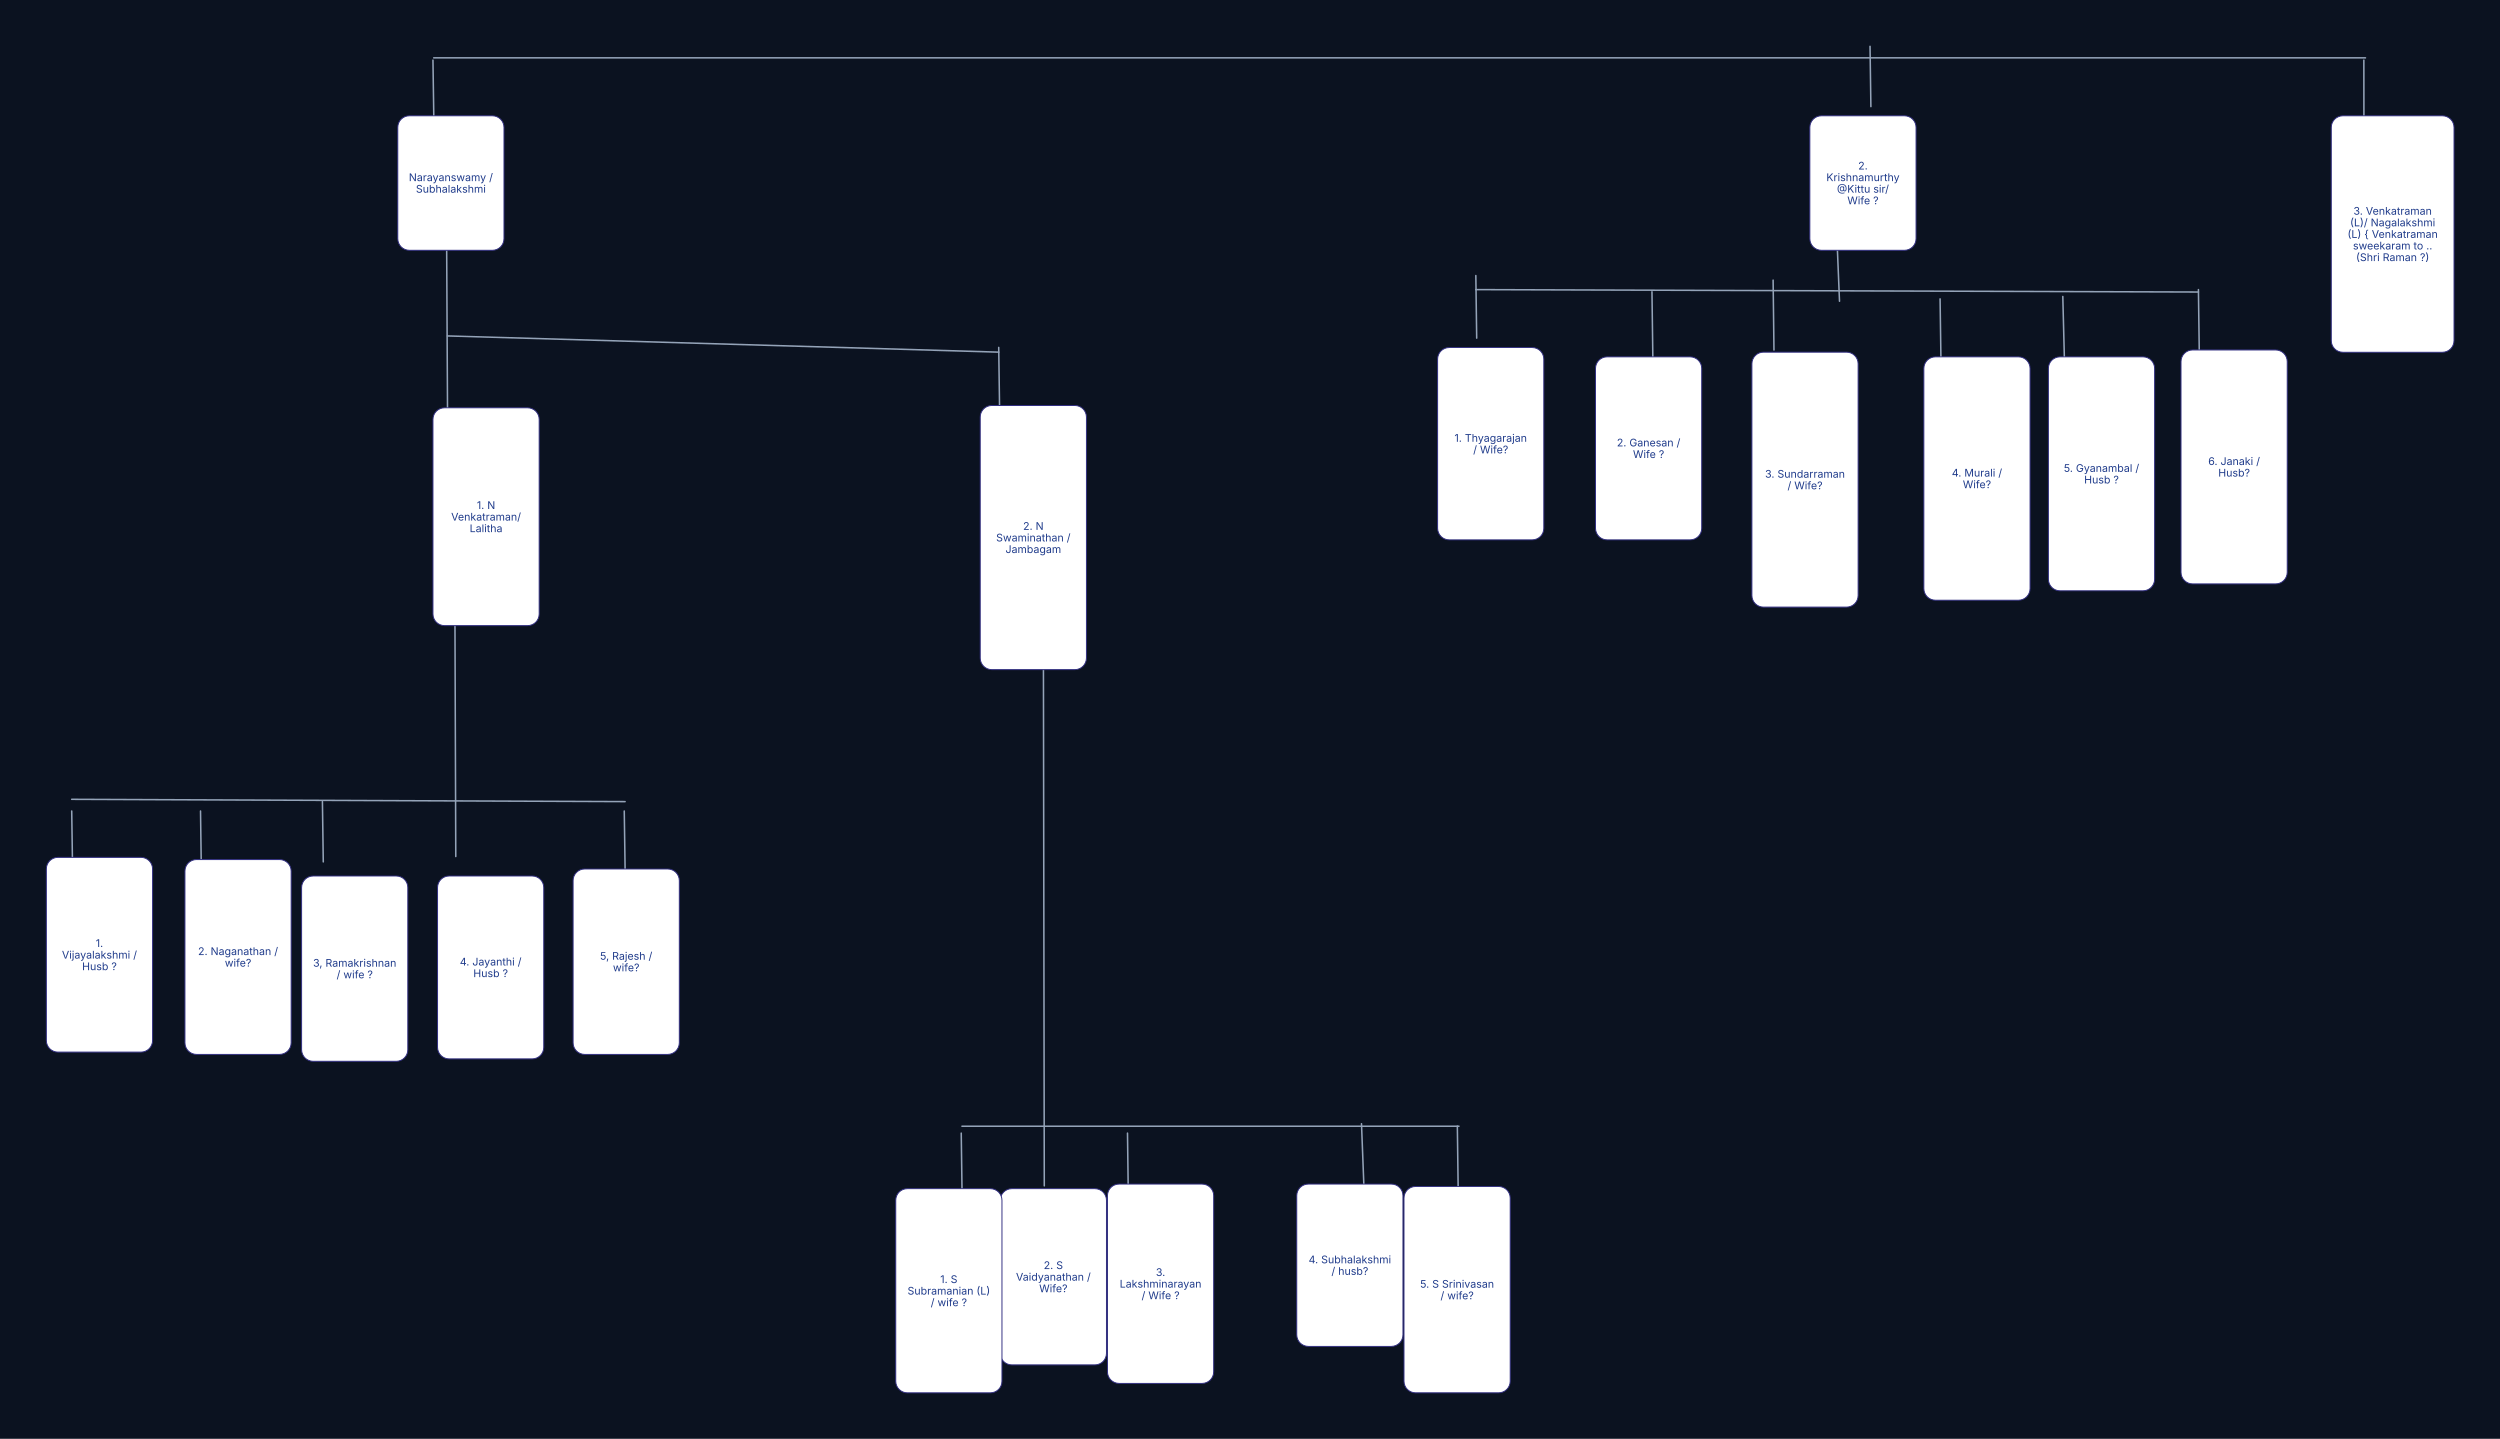
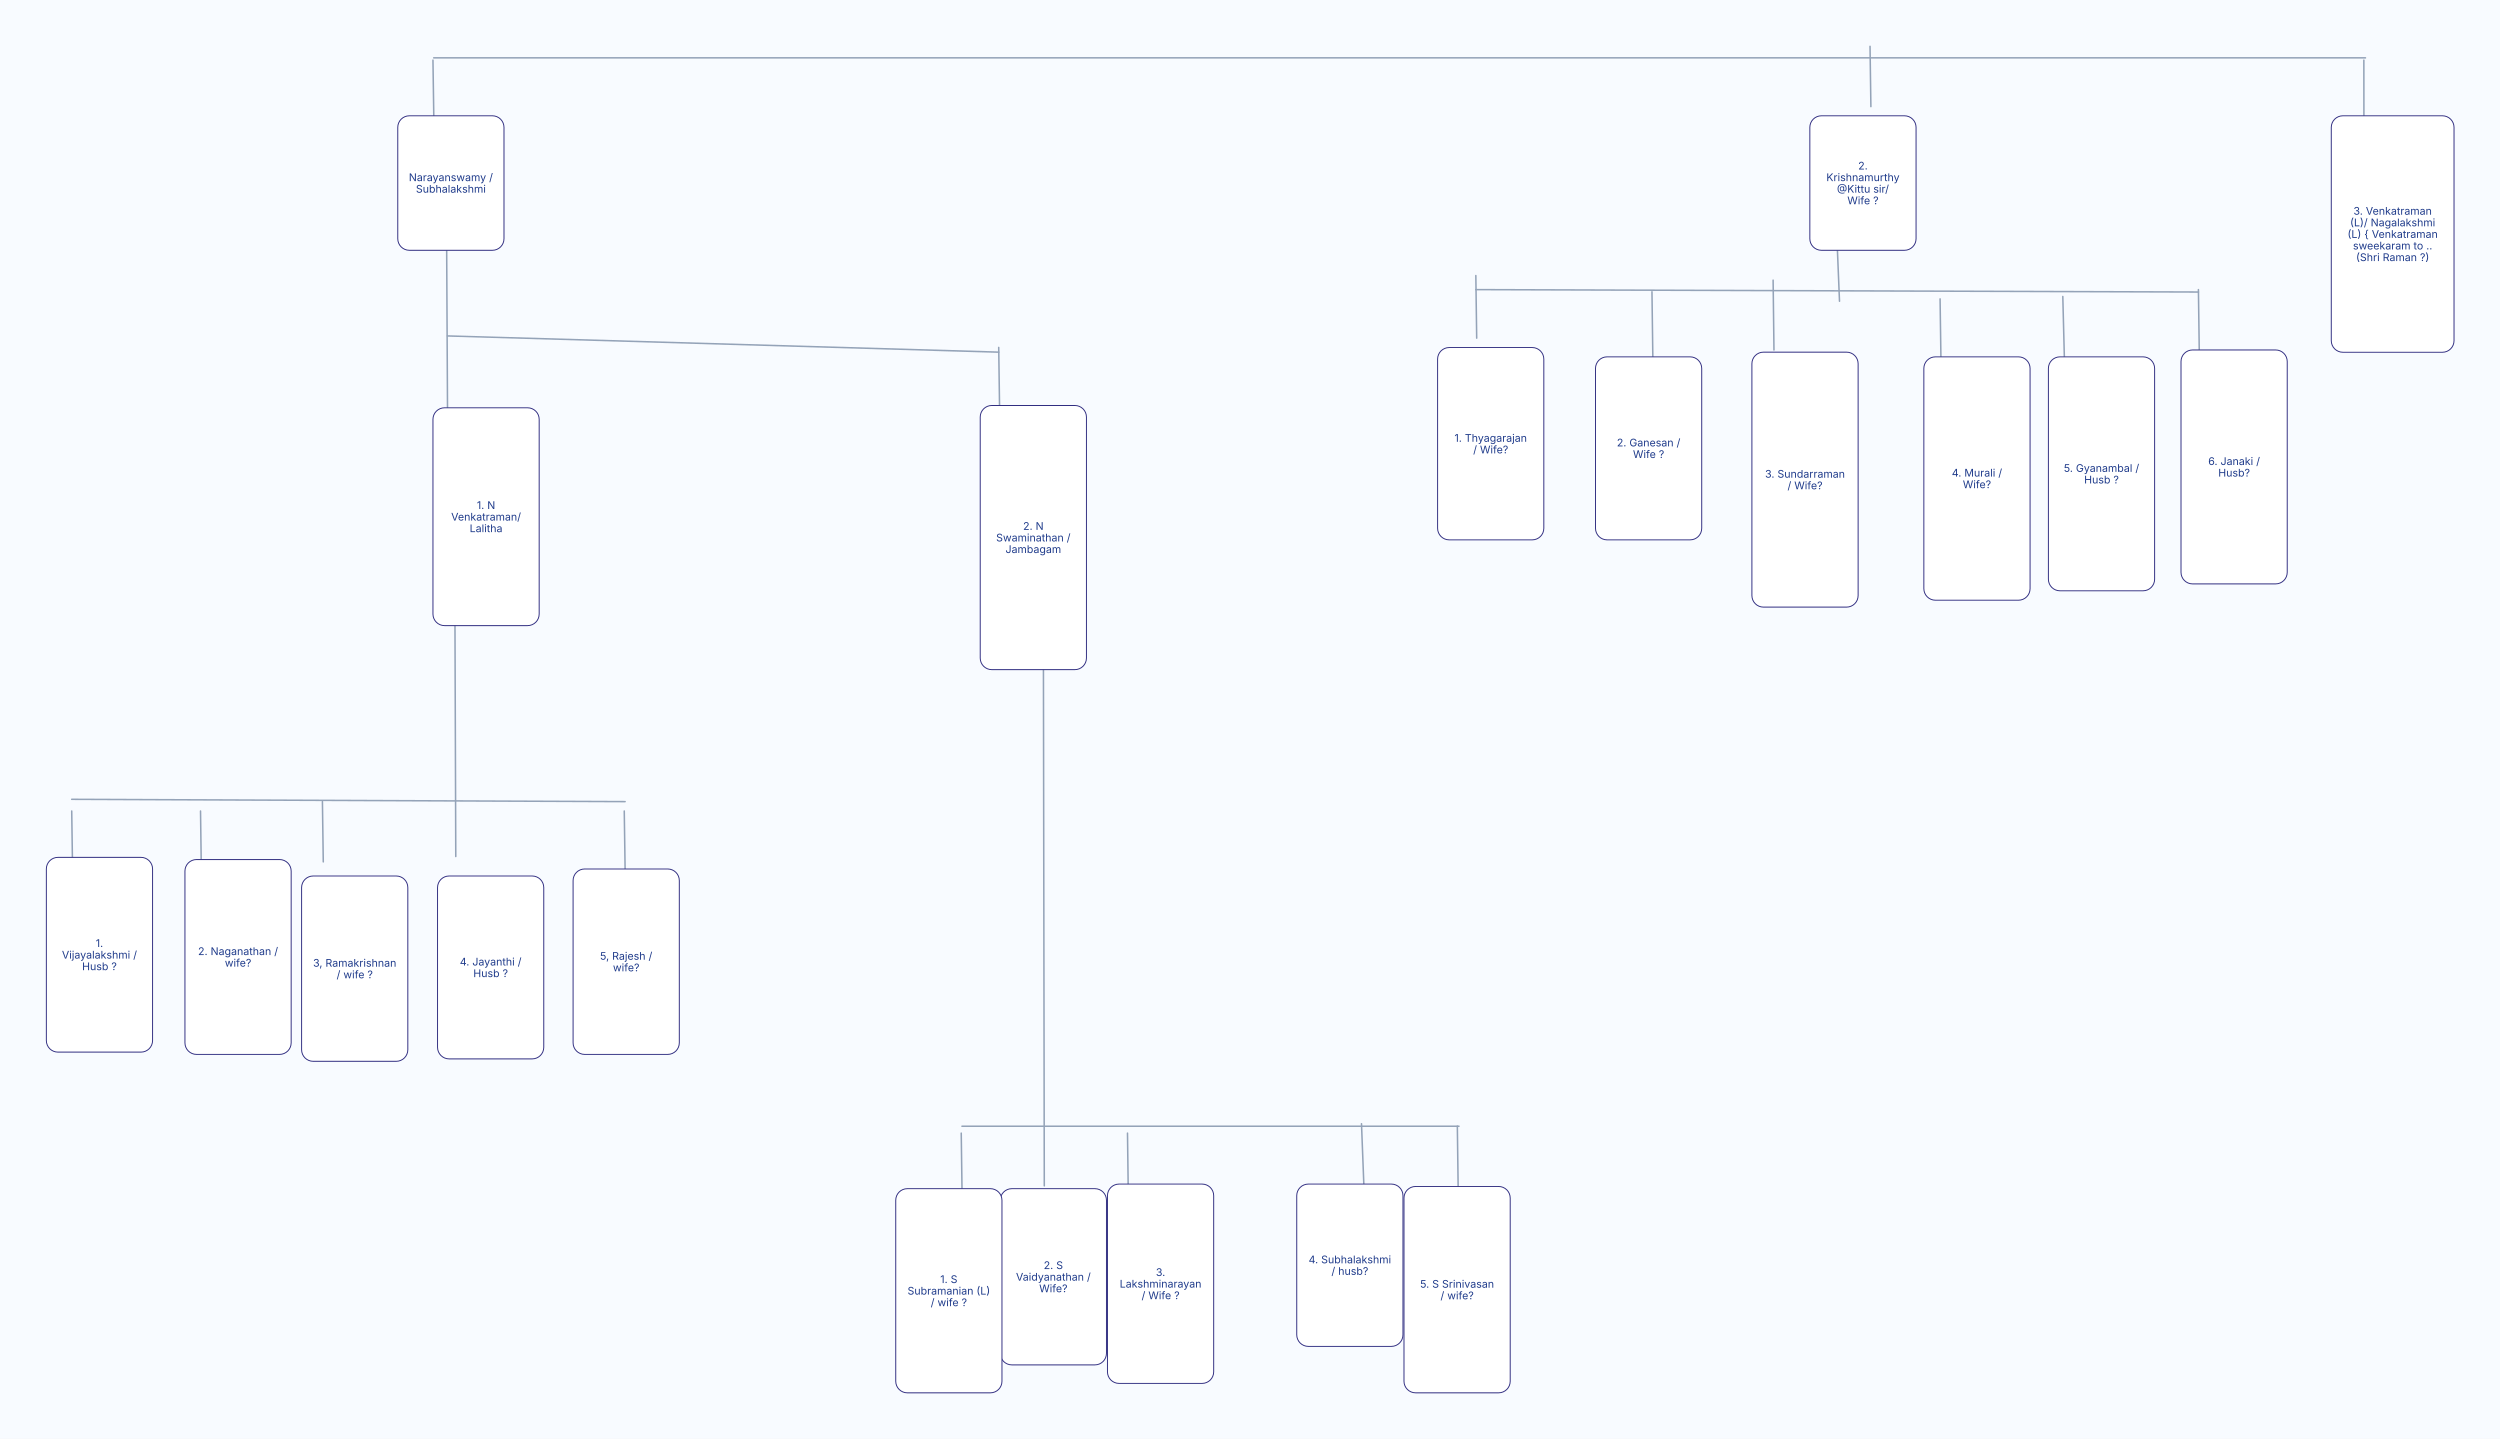
<svg xmlns="http://www.w3.org/2000/svg" width="2589" height="1490" viewBox="0 0 2589 1490" role="img" aria-labelledby="title desc">
-   <rect x="0" y="0" width="2589" height="1490" fill="#0b1220" />
+   <rect x="0" y="0" width="2589" height="1490" fill="#F8FBFF" />
  <line x1="1034.27" y1="359.81" x2="1035.15" y2="422.19" stroke="#94a3b8" stroke-width="1.6" stroke-linecap="round" />
  <line x1="462.54" y1="251.72" x2="463.43" y2="422.31" stroke="#94a3b8" stroke-width="1.6" stroke-linecap="round" />
  <line x1="463.36" y1="347.89" x2="1034.34" y2="364.69" stroke="#94a3b8" stroke-width="1.6" stroke-linecap="round" />
  <line x1="471.15" y1="640.74" x2="472.00" y2="886.98" stroke="#94a3b8" stroke-width="1.6" stroke-linecap="round" />
  <line x1="74.27" y1="827.77" x2="647.33" y2="830.15" stroke="#94a3b8" stroke-width="1.6" stroke-linecap="round" />
  <line x1="333.90" y1="830.15" x2="334.78" y2="892.54" stroke="#94a3b8" stroke-width="1.6" stroke-linecap="round" />
  <line x1="1167.63" y1="1173.49" x2="1168.44" y2="1236.09" stroke="#94a3b8" stroke-width="1.6" stroke-linecap="round" />
  <line x1="996.24" y1="1166.34" x2="1510.89" y2="1166.34" stroke="#94a3b8" stroke-width="1.6" stroke-linecap="round" />
  <line x1="995.46" y1="1173.49" x2="996.31" y2="1236.09" stroke="#94a3b8" stroke-width="1.6" stroke-linecap="round" />
  <line x1="1080.58" y1="688.95" x2="1081.46" y2="1228.04" stroke="#94a3b8" stroke-width="1.6" stroke-linecap="round" />
  <line x1="1409.96" y1="1163.74" x2="1412.37" y2="1226.12" stroke="#94a3b8" stroke-width="1.6" stroke-linecap="round" />
  <line x1="1509.22" y1="1166.23" x2="1510.11" y2="1233.49" stroke="#94a3b8" stroke-width="1.6" stroke-linecap="round" />
  <line x1="1936.61" y1="48.00" x2="1937.49" y2="110.38" stroke="#94a3b8" stroke-width="1.6" stroke-linecap="round" />
  <line x1="2448.00" y1="62.31" x2="2448.07" y2="122.42" stroke="#94a3b8" stroke-width="1.6" stroke-linecap="round" />
  <line x1="1902.54" y1="251.83" x2="1904.99" y2="311.94" stroke="#94a3b8" stroke-width="1.6" stroke-linecap="round" />
  <line x1="74.27" y1="839.92" x2="75.15" y2="900.15" stroke="#94a3b8" stroke-width="1.6" stroke-linecap="round" />
  <line x1="207.66" y1="839.92" x2="208.48" y2="900.15" stroke="#94a3b8" stroke-width="1.6" stroke-linecap="round" />
  <line x1="646.48" y1="839.92" x2="647.36" y2="900.15" stroke="#94a3b8" stroke-width="1.6" stroke-linecap="round" />
  <line x1="449.19" y1="59.92" x2="2449.67" y2="59.92" stroke="#94a3b8" stroke-width="1.6" stroke-linecap="round" />
  <line x1="448.37" y1="62.31" x2="449.26" y2="122.42" stroke="#94a3b8" stroke-width="1.6" stroke-linecap="round" />
  <line x1="1528.37" y1="285.39" x2="1529.26" y2="350.15" stroke="#94a3b8" stroke-width="1.6" stroke-linecap="round" />
  <line x1="1710.78" y1="302.19" x2="1711.67" y2="369.56" stroke="#94a3b8" stroke-width="1.6" stroke-linecap="round" />
  <line x1="1836.24" y1="290.15" x2="1837.12" y2="362.42" stroke="#94a3b8" stroke-width="1.6" stroke-linecap="round" />
  <line x1="2009.15" y1="309.56" x2="2010.04" y2="372.06" stroke="#94a3b8" stroke-width="1.6" stroke-linecap="round" />
  <line x1="2136.24" y1="307.07" x2="2137.90" y2="372.06" stroke="#94a3b8" stroke-width="1.6" stroke-linecap="round" />
  <line x1="2276.68" y1="299.92" x2="2277.57" y2="364.91" stroke="#94a3b8" stroke-width="1.6" stroke-linecap="round" />
  <line x1="1528.37" y1="299.92" x2="2276.72" y2="302.42" stroke="#94a3b8" stroke-width="1.6" stroke-linecap="round" />
  <rect x="411.93" y="119.92" width="110.00" height="139.28" rx="12" ry="12" fill="#ffffff" stroke="#312e81" stroke-width="1" />
  <text x="466.93" y="187.56" text-anchor="middle" font-family="Inter, sans-serif" font-size="11" fill="#1e3a8a">Narayanswamy /</text>
  <text x="466.93" y="199.56" text-anchor="middle" font-family="Inter, sans-serif" font-size="11" fill="#1e3a8a">Subhalakshmi</text>
  <rect x="448.37" y="422.31" width="110.00" height="225.58" rx="12" ry="12" fill="#ffffff" stroke="#312e81" stroke-width="1" />
  <text x="503.37" y="527.10" text-anchor="middle" font-family="Inter, sans-serif" font-size="11" fill="#1e3a8a">1. N</text>
  <text x="503.37" y="539.10" text-anchor="middle" font-family="Inter, sans-serif" font-size="11" fill="#1e3a8a">Venkatraman/</text>
  <text x="503.37" y="551.10" text-anchor="middle" font-family="Inter, sans-serif" font-size="11" fill="#1e3a8a">Lalitha</text>
  <rect x="1015.12" y="419.92" width="110.00" height="273.56" rx="12" ry="12" fill="#ffffff" stroke="#312e81" stroke-width="1" />
  <text x="1070.12" y="548.71" text-anchor="middle" font-family="Inter, sans-serif" font-size="11" fill="#1e3a8a">2. N</text>
  <text x="1070.12" y="560.71" text-anchor="middle" font-family="Inter, sans-serif" font-size="11" fill="#1e3a8a">Swaminathan /</text>
  <text x="1070.12" y="572.71" text-anchor="middle" font-family="Inter, sans-serif" font-size="11" fill="#1e3a8a">Jambagam</text>
  <rect x="191.53" y="890.15" width="110.00" height="201.79" rx="12" ry="12" fill="#ffffff" stroke="#312e81" stroke-width="1" />
  <text x="246.53" y="989.05" text-anchor="middle" font-family="Inter, sans-serif" font-size="11" fill="#1e3a8a">2. Naganathan /</text>
  <text x="246.53" y="1001.05" text-anchor="middle" font-family="Inter, sans-serif" font-size="11" fill="#1e3a8a">wife?</text>
  <rect x="48.00" y="887.89" width="110.00" height="201.68" rx="12" ry="12" fill="#ffffff" stroke="#312e81" stroke-width="1" />
  <text x="103.00" y="980.72" text-anchor="middle" font-family="Inter, sans-serif" font-size="11" fill="#1e3a8a">1.</text>
  <text x="103.00" y="992.72" text-anchor="middle" font-family="Inter, sans-serif" font-size="11" fill="#1e3a8a">Vijayalakshmi /</text>
  <text x="103.00" y="1004.72" text-anchor="middle" font-family="Inter, sans-serif" font-size="11" fill="#1e3a8a">Husb ?</text>
  <rect x="1035.86" y="1230.99" width="110.00" height="182.49" rx="12" ry="12" fill="#ffffff" stroke="#312e81" stroke-width="1" />
  <text x="1090.86" y="1314.24" text-anchor="middle" font-family="Inter, sans-serif" font-size="11" fill="#1e3a8a">2. S</text>
  <text x="1090.86" y="1326.24" text-anchor="middle" font-family="Inter, sans-serif" font-size="11" fill="#1e3a8a">Vaidyanathan /</text>
  <text x="1090.86" y="1338.24" text-anchor="middle" font-family="Inter, sans-serif" font-size="11" fill="#1e3a8a">Wife?</text>
  <rect x="927.63" y="1230.99" width="110.00" height="211.43" rx="12" ry="12" fill="#ffffff" stroke="#312e81" stroke-width="1" />
  <text x="982.63" y="1328.71" text-anchor="middle" font-family="Inter, sans-serif" font-size="11" fill="#1e3a8a">1. S</text>
  <text x="982.63" y="1340.71" text-anchor="middle" font-family="Inter, sans-serif" font-size="11" fill="#1e3a8a">Subramanian (L)</text>
  <text x="982.63" y="1352.71" text-anchor="middle" font-family="Inter, sans-serif" font-size="11" fill="#1e3a8a">/ wife ?</text>
  <rect x="1146.89" y="1226.23" width="110.00" height="206.42" rx="12" ry="12" fill="#ffffff" stroke="#312e81" stroke-width="1" />
  <text x="1201.89" y="1321.44" text-anchor="middle" font-family="Inter, sans-serif" font-size="11" fill="#1e3a8a">3.</text>
  <text x="1201.89" y="1333.44" text-anchor="middle" font-family="Inter, sans-serif" font-size="11" fill="#1e3a8a">Lakshminarayan</text>
  <text x="1201.89" y="1345.44" text-anchor="middle" font-family="Inter, sans-serif" font-size="11" fill="#1e3a8a">/ Wife ?</text>
  <rect x="1342.91" y="1226.23" width="110.00" height="168.09" rx="12" ry="12" fill="#ffffff" stroke="#312e81" stroke-width="1" />
  <text x="1397.91" y="1308.28" text-anchor="middle" font-family="Inter, sans-serif" font-size="11" fill="#1e3a8a">4. Subhalakshmi</text>
  <text x="1397.91" y="1320.28" text-anchor="middle" font-family="Inter, sans-serif" font-size="11" fill="#1e3a8a">/ husb?</text>
  <rect x="1453.97" y="1228.72" width="110.00" height="213.69" rx="12" ry="12" fill="#ffffff" stroke="#312e81" stroke-width="1" />
  <text x="1508.97" y="1333.57" text-anchor="middle" font-family="Inter, sans-serif" font-size="11" fill="#1e3a8a">5. S Srinivasan</text>
  <text x="1508.97" y="1345.57" text-anchor="middle" font-family="Inter, sans-serif" font-size="11" fill="#1e3a8a">/ wife?</text>
  <rect x="2121.32" y="369.56" width="110.00" height="242.27" rx="12" ry="12" fill="#ffffff" stroke="#312e81" stroke-width="1" />
  <text x="2176.32" y="488.70" text-anchor="middle" font-family="Inter, sans-serif" font-size="11" fill="#1e3a8a">5. Gyanambal /</text>
  <text x="2176.32" y="500.70" text-anchor="middle" font-family="Inter, sans-serif" font-size="11" fill="#1e3a8a">Husb ?</text>
  <rect x="2258.65" y="362.42" width="110.00" height="242.27" rx="12" ry="12" fill="#ffffff" stroke="#312e81" stroke-width="1" />
  <text x="2313.65" y="481.55" text-anchor="middle" font-family="Inter, sans-serif" font-size="11" fill="#1e3a8a">6. Janaki /</text>
  <text x="2313.65" y="493.55" text-anchor="middle" font-family="Inter, sans-serif" font-size="11" fill="#1e3a8a">Husb?</text>
  <rect x="1652.30" y="369.56" width="110.00" height="189.52" rx="12" ry="12" fill="#ffffff" stroke="#312e81" stroke-width="1" />
  <text x="1707.30" y="462.32" text-anchor="middle" font-family="Inter, sans-serif" font-size="11" fill="#1e3a8a">2. Ganesan /</text>
  <text x="1707.30" y="474.32" text-anchor="middle" font-family="Inter, sans-serif" font-size="11" fill="#1e3a8a">Wife ?</text>
  <rect x="1488.78" y="359.92" width="110.00" height="199.16" rx="12" ry="12" fill="#ffffff" stroke="#312e81" stroke-width="1" />
  <text x="1543.78" y="457.51" text-anchor="middle" font-family="Inter, sans-serif" font-size="11" fill="#1e3a8a">1. Thyagarajan</text>
  <text x="1543.78" y="469.51" text-anchor="middle" font-family="Inter, sans-serif" font-size="11" fill="#1e3a8a">/ Wife?</text>
  <rect x="1992.34" y="369.56" width="110.00" height="252.02" rx="12" ry="12" fill="#ffffff" stroke="#312e81" stroke-width="1" />
  <text x="2047.34" y="493.57" text-anchor="middle" font-family="Inter, sans-serif" font-size="11" fill="#1e3a8a">4. Murali /</text>
  <text x="2047.34" y="505.57" text-anchor="middle" font-family="Inter, sans-serif" font-size="11" fill="#1e3a8a">Wife?</text>
  <rect x="1814.27" y="364.69" width="110.00" height="264.04" rx="12" ry="12" fill="#ffffff" stroke="#312e81" stroke-width="1" />
  <text x="1869.27" y="494.71" text-anchor="middle" font-family="Inter, sans-serif" font-size="11" fill="#1e3a8a">3. Sundarraman</text>
  <text x="1869.27" y="506.71" text-anchor="middle" font-family="Inter, sans-serif" font-size="11" fill="#1e3a8a">/ Wife?</text>
  <rect x="453.12" y="907.18" width="110.00" height="189.41" rx="12" ry="12" fill="#ffffff" stroke="#312e81" stroke-width="1" />
  <text x="508.12" y="999.89" text-anchor="middle" font-family="Inter, sans-serif" font-size="11" fill="#1e3a8a">4. Jayanthi /</text>
  <text x="508.12" y="1011.89" text-anchor="middle" font-family="Inter, sans-serif" font-size="11" fill="#1e3a8a">Husb ?</text>
  <rect x="312.34" y="907.18" width="110.00" height="191.91" rx="12" ry="12" fill="#ffffff" stroke="#312e81" stroke-width="1" />
  <text x="367.34" y="1001.13" text-anchor="middle" font-family="Inter, sans-serif" font-size="11" fill="#1e3a8a">3, Ramakrishnan</text>
  <text x="367.34" y="1013.13" text-anchor="middle" font-family="Inter, sans-serif" font-size="11" fill="#1e3a8a">/ wife ?</text>
  <rect x="593.49" y="899.92" width="110.00" height="192.02" rx="12" ry="12" fill="#ffffff" stroke="#312e81" stroke-width="1" />
  <text x="648.49" y="993.93" text-anchor="middle" font-family="Inter, sans-serif" font-size="11" fill="#1e3a8a">5, Rajesh  /</text>
  <text x="648.49" y="1005.93" text-anchor="middle" font-family="Inter, sans-serif" font-size="11" fill="#1e3a8a">wife?</text>
  <rect x="1874.27" y="119.92" width="110.00" height="139.28" rx="12" ry="12" fill="#ffffff" stroke="#312e81" stroke-width="1" />
  <text x="1929.27" y="175.56" text-anchor="middle" font-family="Inter, sans-serif" font-size="11" fill="#1e3a8a">2.</text>
  <text x="1929.27" y="187.56" text-anchor="middle" font-family="Inter, sans-serif" font-size="11" fill="#1e3a8a">Krishnamurthy</text>
  <text x="1929.27" y="199.56" text-anchor="middle" font-family="Inter, sans-serif" font-size="11" fill="#1e3a8a">@Kittu sir/</text>
  <text x="1929.27" y="211.56" text-anchor="middle" font-family="Inter, sans-serif" font-size="11" fill="#1e3a8a">Wife ?</text>
  <rect x="2414.27" y="119.92" width="127.12" height="244.88" rx="12" ry="12" fill="#ffffff" stroke="#312e81" stroke-width="1" />
  <text x="2477.83" y="222.36" text-anchor="middle" font-family="Inter, sans-serif" font-size="11" fill="#1e3a8a">3. Venkatraman</text>
  <text x="2477.83" y="234.36" text-anchor="middle" font-family="Inter, sans-serif" font-size="11" fill="#1e3a8a">(L)/ Nagalakshmi</text>
  <text x="2477.83" y="246.36" text-anchor="middle" font-family="Inter, sans-serif" font-size="11" fill="#1e3a8a">(L) { Venkatraman</text>
  <text x="2477.83" y="258.36" text-anchor="middle" font-family="Inter, sans-serif" font-size="11" fill="#1e3a8a">sweekaram to ..</text>
  <text x="2477.83" y="270.36" text-anchor="middle" font-family="Inter, sans-serif" font-size="11" fill="#1e3a8a">(Shri Raman ?)</text>
</svg>
